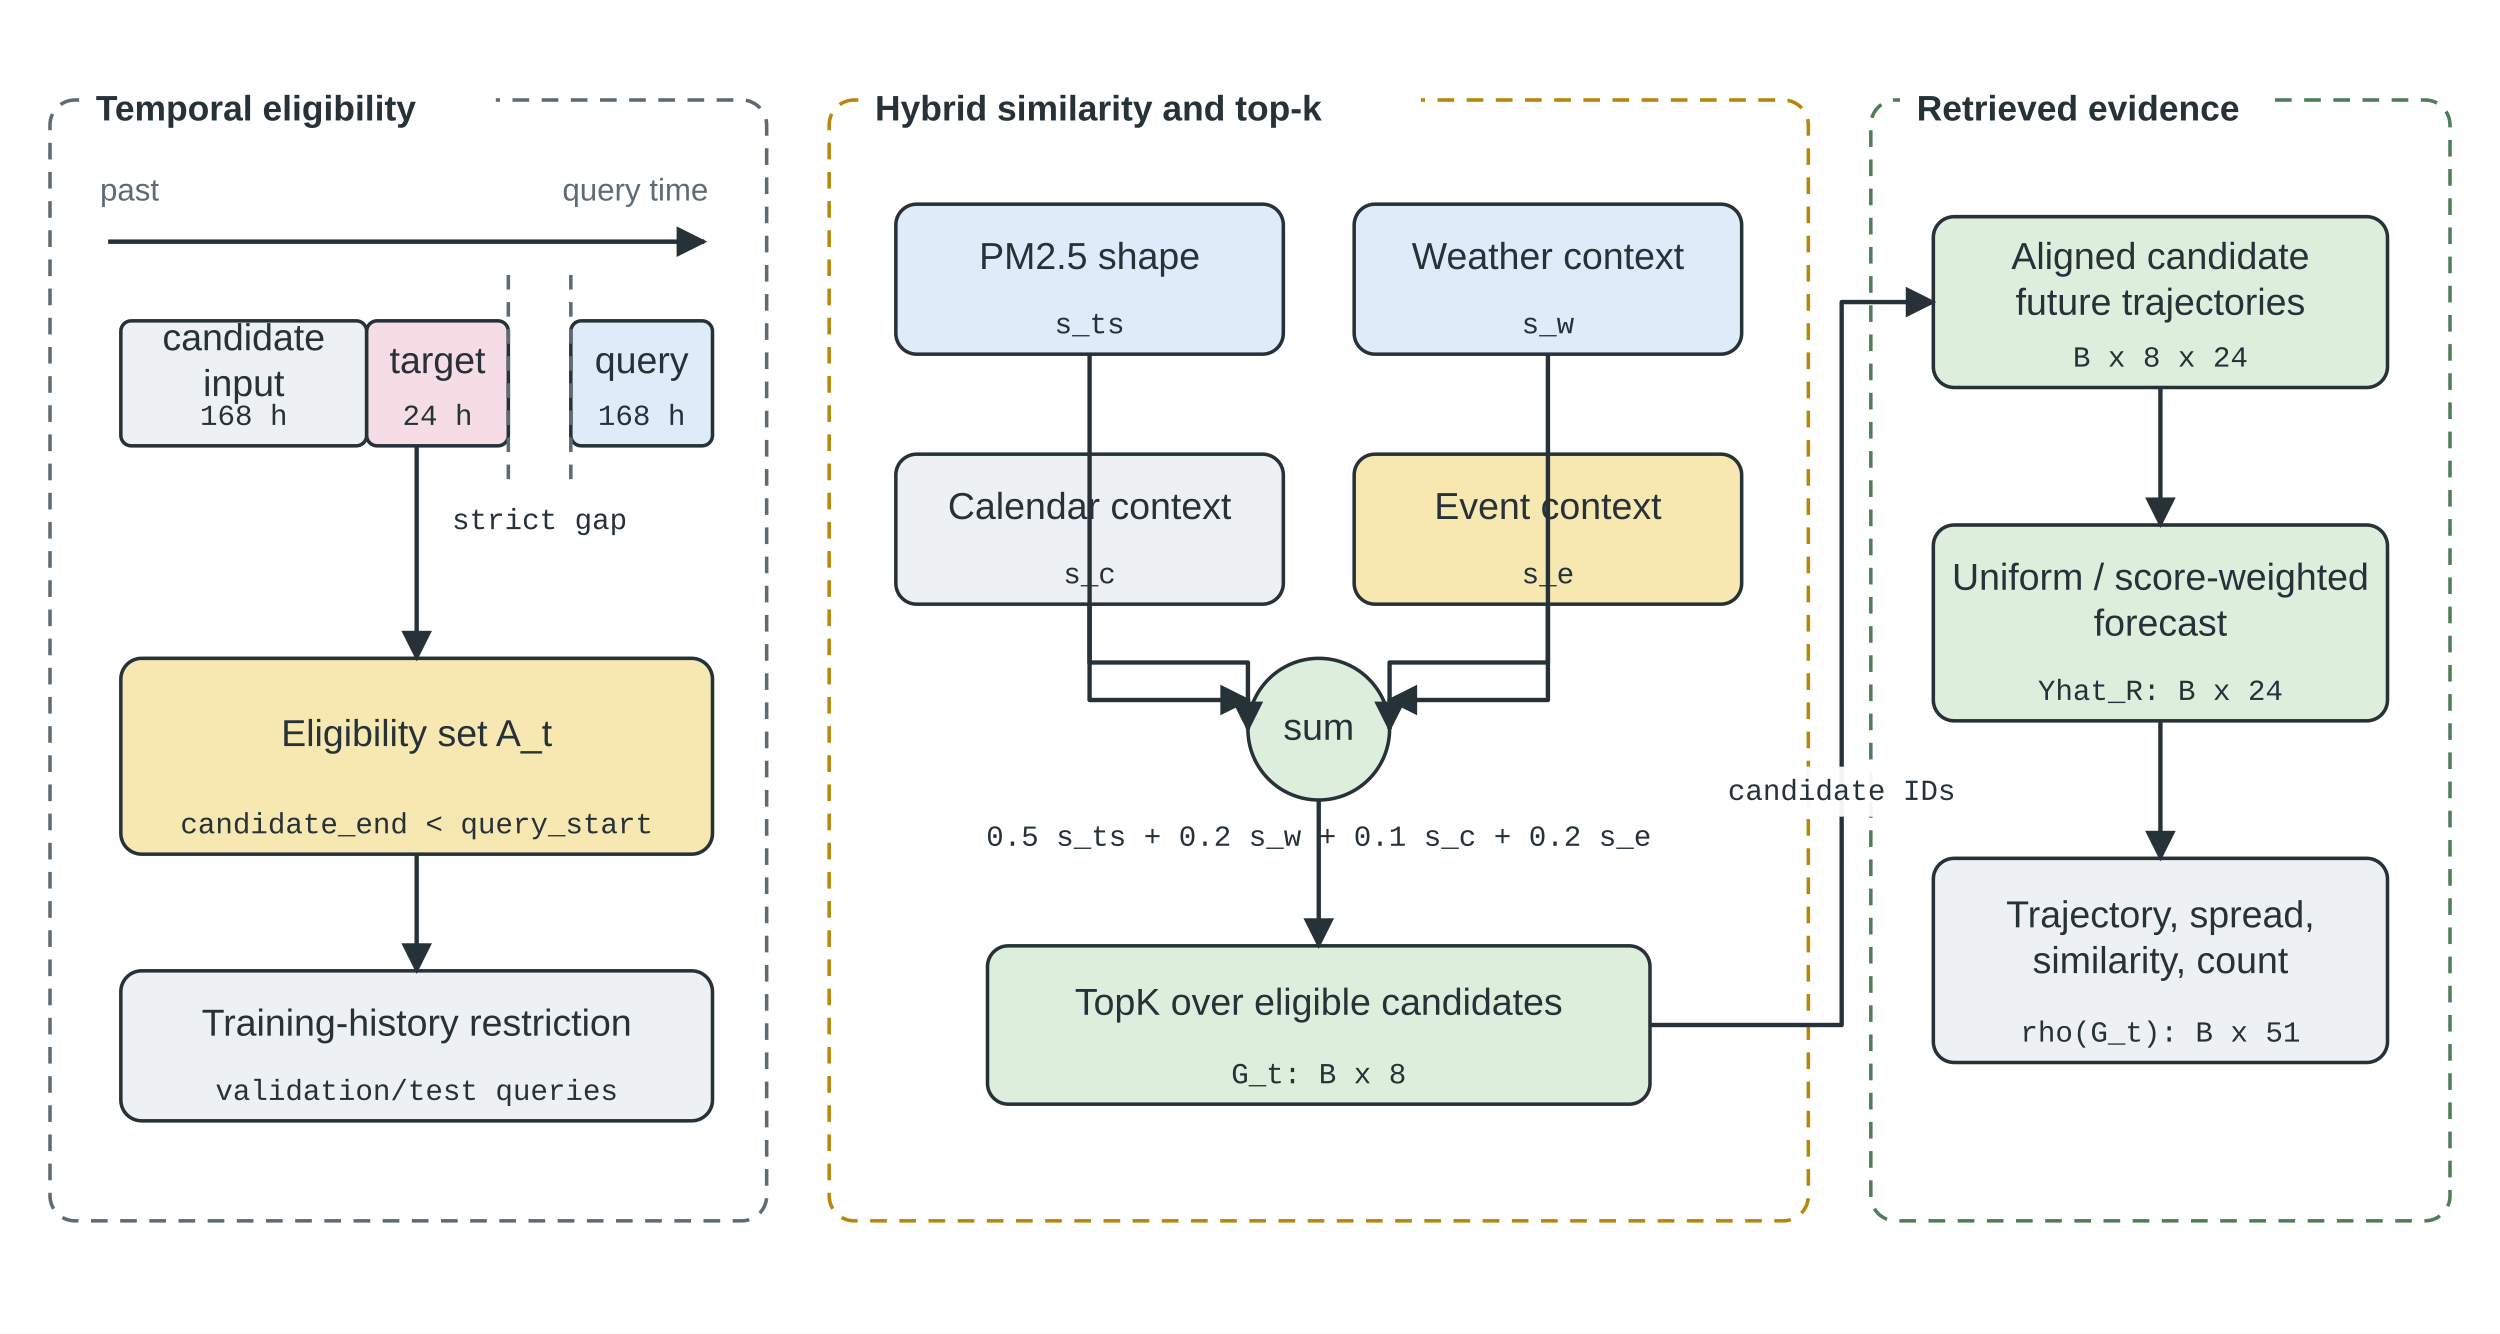
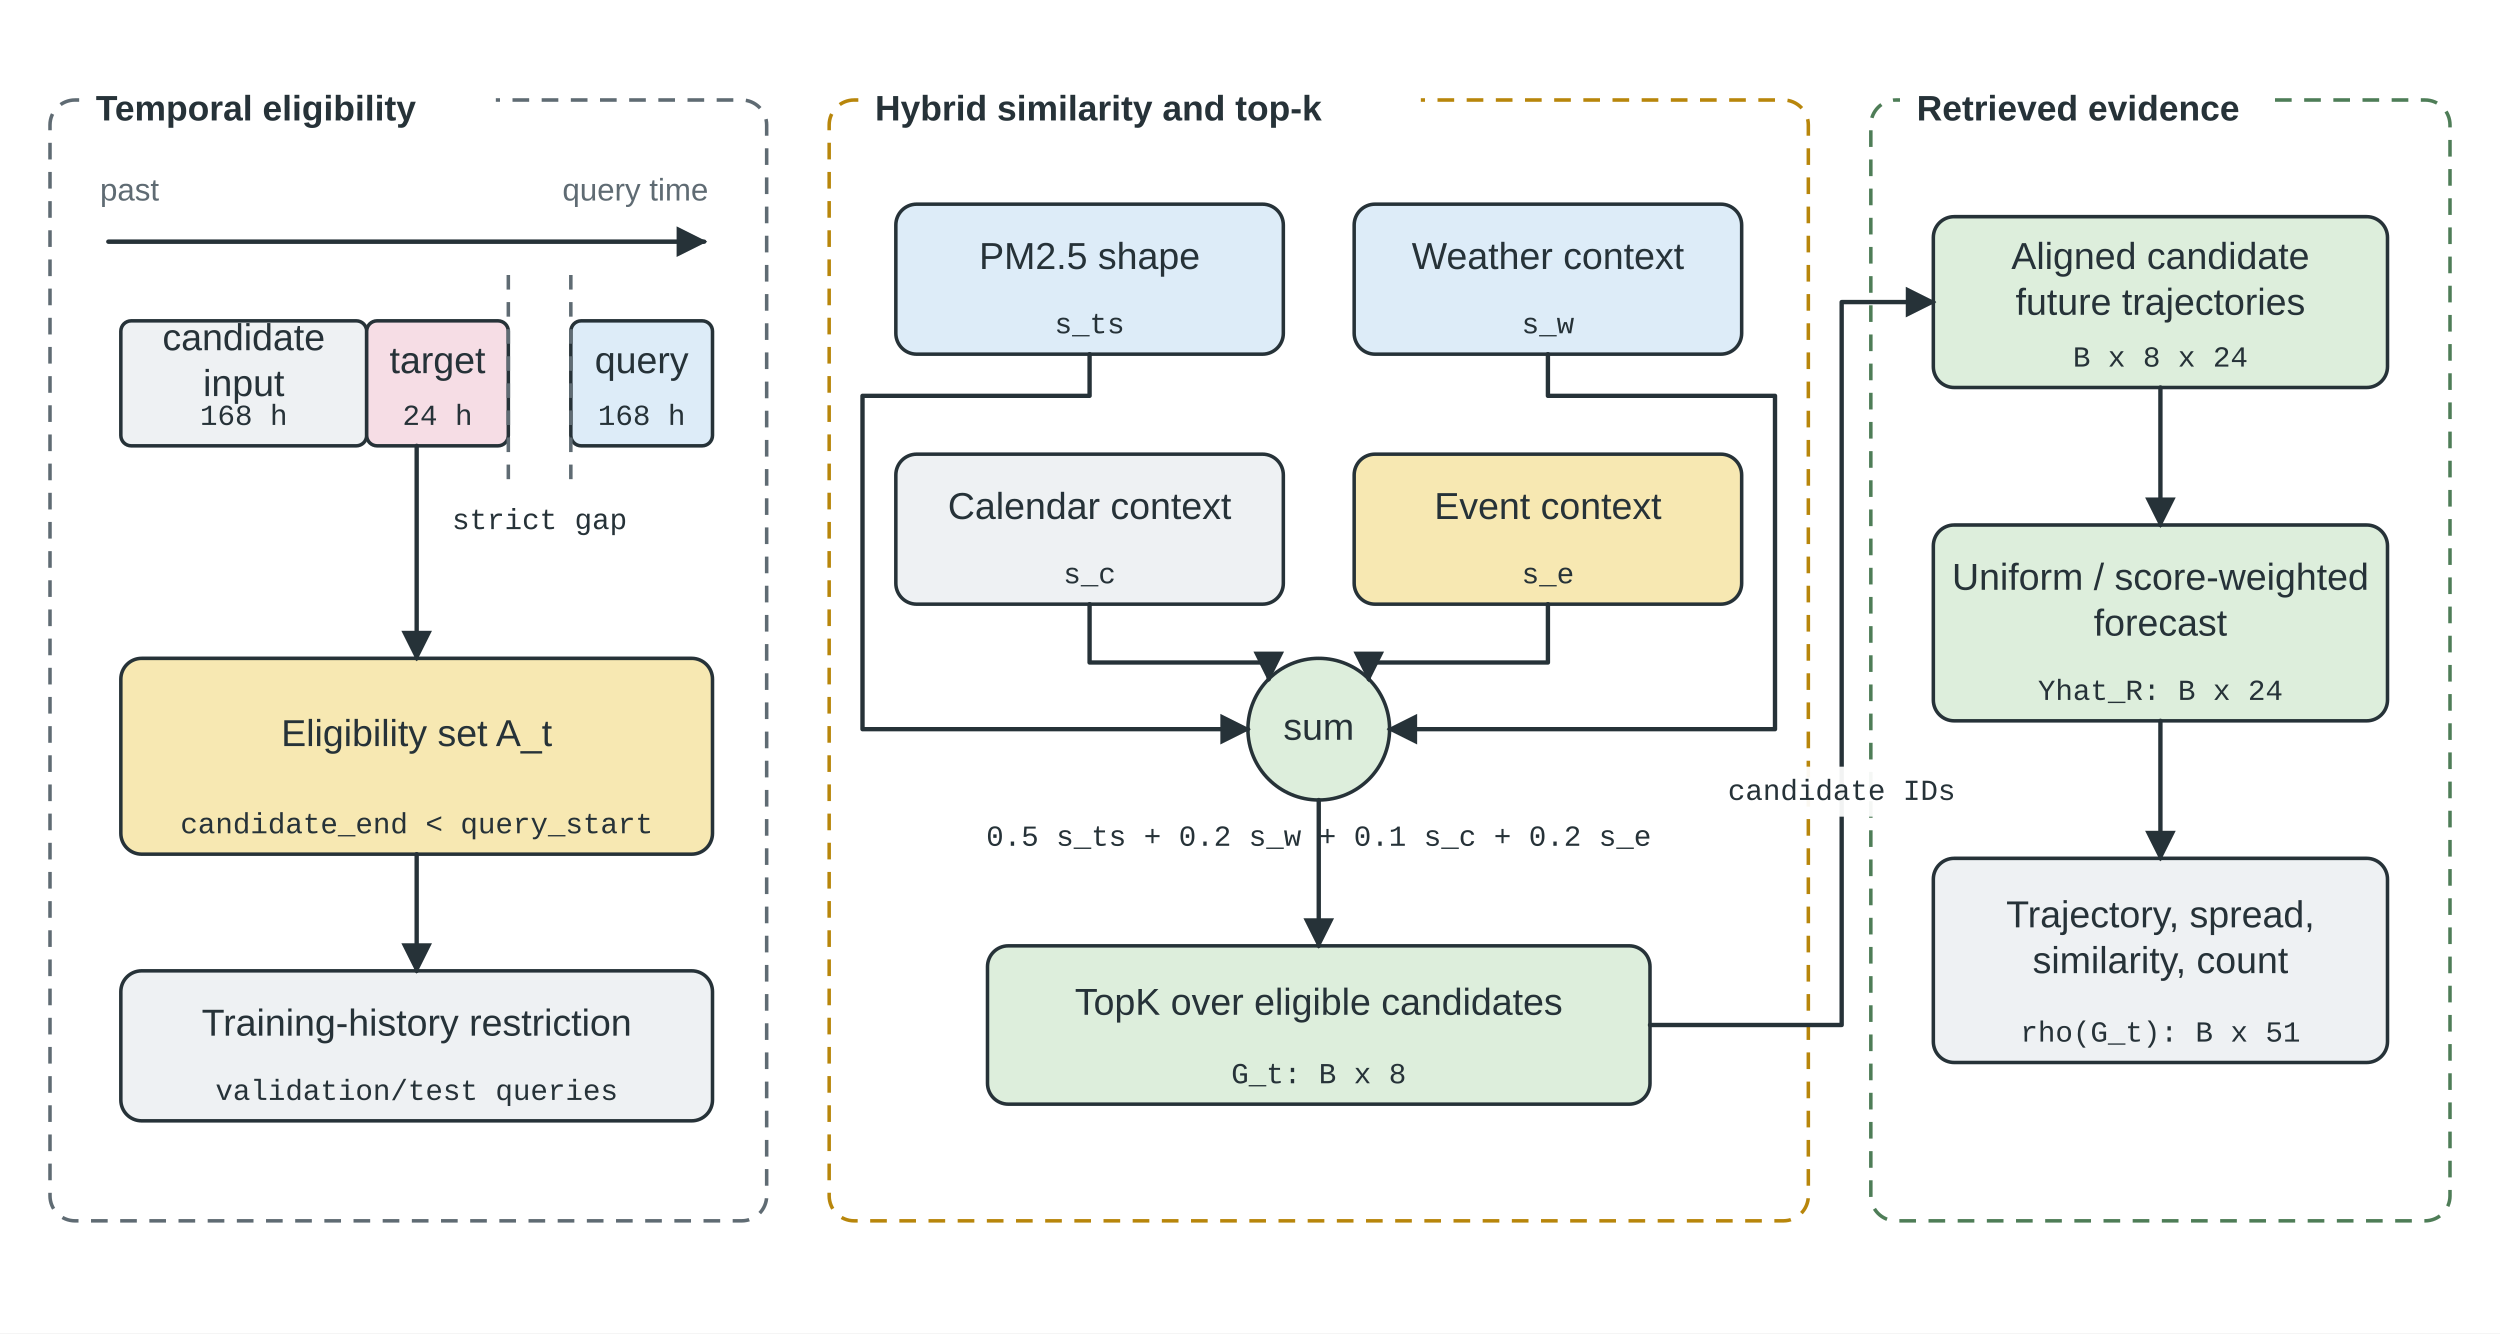
<svg xmlns="http://www.w3.org/2000/svg" width="1200" height="640" viewBox="0 0 1200 640" role="img" aria-label="Leakage-Safe Event-Context Retriever internals">
  <defs>
    <marker id="arrow" viewBox="0 0 10 10" refX="9" refY="5" markerWidth="7" markerHeight="7" orient="auto-start-reverse">
      <path d="M 0 0 L 10 5 L 0 10 z" fill="#263238" />
    </marker>
    <style>
.label{font-family:Arial,Helvetica,sans-serif;font-size:18px;fill:#263238}
.small{font-family:Arial,Helvetica,sans-serif;font-size:15px;fill:#5F6B73}
.mono{font-family:Consolas,'Courier New',monospace;font-size:14px;fill:#263238}
.group{font-family:Arial,Helvetica,sans-serif;font-size:17px;font-weight:700;fill:#263238}
.title{font-family:Arial,Helvetica,sans-serif;font-size:21px;font-weight:700;fill:#263238}
</style>
  </defs>
  <rect x="0" y="0" width="1200" height="640" fill="#FFFFFF" />
  <rect x="24" y="48" width="344" height="538" rx="12" fill="none" stroke="#5F6B73" stroke-width="1.7" stroke-dasharray="8 6" />
  <rect x="38" y="36" width="200" height="24" fill="#FFFFFF" />
  <text x="46" y="53" class="group" text-anchor="start" dominant-baseline="middle">Temporal eligibility</text>
  <text x="48" y="92" class="small" text-anchor="start" dominant-baseline="middle">past</text>
  <text x="340" y="92" class="small" text-anchor="end" dominant-baseline="middle">query time</text>
  <line x1="52" y1="116" x2="338" y2="116" stroke="#263238" stroke-width="1.7" />
-   <polyline points="52,116 338,116" fill="none" stroke="#263238" stroke-width="2.1" stroke-linejoin="round" marker-end="url(#arrow)" />
+   <polyline points="52,116 338,116" fill="none" stroke="#263238" stroke-width="2.1" stroke-linejoin="round" stroke-linecap="round" marker-end="url(#arrow)" />
  <rect x="58" y="154" width="118" height="60" rx="5" fill="#EEF1F3" stroke="#263238" stroke-width="1.7" />
  <text x="117.0" y="163.0" class="label" text-anchor="middle" dominant-baseline="middle">candidate</text>
  <text x="117.0" y="185.0" class="label" text-anchor="middle" dominant-baseline="middle">input</text>
  <text x="117.0" y="200" class="mono" text-anchor="middle" dominant-baseline="middle">168 h</text>
  <rect x="176" y="154" width="68" height="60" rx="5" fill="#F6DDE5" stroke="#263238" stroke-width="1.7" />
  <text x="210.0" y="174.0" class="label" text-anchor="middle" dominant-baseline="middle">target</text>
  <text x="210.0" y="200" class="mono" text-anchor="middle" dominant-baseline="middle">24 h</text>
  <rect x="274" y="154" width="68" height="60" rx="5" fill="#DDECF8" stroke="#263238" stroke-width="1.7" />
  <text x="308.0" y="174.0" class="label" text-anchor="middle" dominant-baseline="middle">query</text>
  <text x="308.0" y="200" class="mono" text-anchor="middle" dominant-baseline="middle">168 h</text>
  <line x1="244" y1="132" x2="244" y2="232" stroke="#5F6B73" stroke-width="1.7" stroke-dasharray="7 6" />
  <line x1="274" y1="132" x2="274" y2="232" stroke="#5F6B73" stroke-width="1.7" stroke-dasharray="7 6" />
  <text x="259" y="250" class="mono" text-anchor="middle" dominant-baseline="middle">strict gap</text>
  <rect x="58" y="316" width="284" height="94" rx="10" fill="#F7E8B2" stroke="#263238" stroke-width="1.7" />
  <text x="200.0" y="353.0" class="label" text-anchor="middle" dominant-baseline="middle">Eligibility set A_t</text>
  <text x="200.0" y="396" class="mono" text-anchor="middle" dominant-baseline="middle">candidate_end &lt; query_start</text>
-   <polyline points="200,214 200,316" fill="none" stroke="#263238" stroke-width="2.1" stroke-linejoin="round" marker-end="url(#arrow)" />
+   <polyline points="200,214 200,316" fill="none" stroke="#263238" stroke-width="2.1" stroke-linejoin="round" stroke-linecap="round" marker-end="url(#arrow)" />
  <rect x="58" y="466" width="284" height="72" rx="10" fill="#EEF1F3" stroke="#263238" stroke-width="1.7" />
  <text x="200.0" y="492.0" class="label" text-anchor="middle" dominant-baseline="middle">Training-history restriction</text>
  <text x="200.0" y="524" class="mono" text-anchor="middle" dominant-baseline="middle">validation/test queries</text>
-   <polyline points="200,410 200,466" fill="none" stroke="#263238" stroke-width="2.1" stroke-linejoin="round" marker-end="url(#arrow)" />
+   <polyline points="200,410 200,466" fill="none" stroke="#263238" stroke-width="2.1" stroke-linejoin="round" stroke-linecap="round" marker-end="url(#arrow)" />
  <rect x="398" y="48" width="470" height="538" rx="12" fill="none" stroke="#B8860B" stroke-width="1.7" stroke-dasharray="8 6" />
  <rect x="412" y="36" width="270" height="24" fill="#FFFFFF" />
  <text x="420" y="53" class="group" text-anchor="start" dominant-baseline="middle">Hybrid similarity and top-k</text>
  <rect x="430" y="98" width="186" height="72" rx="10" fill="#DDECF8" stroke="#263238" stroke-width="1.7" />
  <text x="523.0" y="124.0" class="label" text-anchor="middle" dominant-baseline="middle">PM2.5 shape</text>
  <text x="523.0" y="156" class="mono" text-anchor="middle" dominant-baseline="middle">s_ts</text>
  <rect x="650" y="98" width="186" height="72" rx="10" fill="#DDECF8" stroke="#263238" stroke-width="1.7" />
  <text x="743.0" y="124.0" class="label" text-anchor="middle" dominant-baseline="middle">Weather context</text>
  <text x="743.0" y="156" class="mono" text-anchor="middle" dominant-baseline="middle">s_w</text>
  <rect x="430" y="218" width="186" height="72" rx="10" fill="#EEF1F3" stroke="#263238" stroke-width="1.7" />
  <text x="523.0" y="244.0" class="label" text-anchor="middle" dominant-baseline="middle">Calendar context</text>
  <text x="523.0" y="276" class="mono" text-anchor="middle" dominant-baseline="middle">s_c</text>
  <rect x="650" y="218" width="186" height="72" rx="10" fill="#F7E8B2" stroke="#263238" stroke-width="1.7" />
  <text x="743.0" y="244.0" class="label" text-anchor="middle" dominant-baseline="middle">Event context</text>
  <text x="743.0" y="276" class="mono" text-anchor="middle" dominant-baseline="middle">s_e</text>
  <circle cx="633" cy="350" r="34" fill="#DDEEDC" stroke="#263238" stroke-width="1.7" />
  <text x="633" y="350" class="label" text-anchor="middle" dominant-baseline="middle">sum</text>
-   <polyline points="523,170 523,318 599,318 599,350" fill="none" stroke="#263238" stroke-width="2.1" stroke-linejoin="round" marker-end="url(#arrow)" />
-   <polyline points="743,170 743,318 667,318 667,350" fill="none" stroke="#263238" stroke-width="2.1" stroke-linejoin="round" marker-end="url(#arrow)" />
-   <polyline points="523,290 523,336 599,336" fill="none" stroke="#263238" stroke-width="2.1" stroke-linejoin="round" marker-end="url(#arrow)" />
-   <polyline points="743,290 743,336 667,336" fill="none" stroke="#263238" stroke-width="2.1" stroke-linejoin="round" marker-end="url(#arrow)" />
+   <polyline points="523,170 523,190 414,190 414,350 599,350" fill="none" stroke="#263238" stroke-width="2.1" stroke-linejoin="round" stroke-linecap="round" marker-end="url(#arrow)" />
+   <polyline points="743,170 743,190 852,190 852,350 667,350" fill="none" stroke="#263238" stroke-width="2.1" stroke-linejoin="round" stroke-linecap="round" marker-end="url(#arrow)" />
+   <polyline points="523,290 523,318 609,318 609,326" fill="none" stroke="#263238" stroke-width="2.1" stroke-linejoin="round" stroke-linecap="round" marker-end="url(#arrow)" />
+   <polyline points="743,290 743,318 657,318 657,326" fill="none" stroke="#263238" stroke-width="2.1" stroke-linejoin="round" stroke-linecap="round" marker-end="url(#arrow)" />
  <text x="633" y="402" class="mono" text-anchor="middle" dominant-baseline="middle">0.5 s_ts + 0.2 s_w + 0.1 s_c + 0.2 s_e</text>
  <rect x="474" y="454" width="318" height="76" rx="10" fill="#DDEEDC" stroke="#263238" stroke-width="1.7" />
  <text x="633.0" y="482.0" class="label" text-anchor="middle" dominant-baseline="middle">TopK over eligible candidates</text>
  <text x="633.0" y="516" class="mono" text-anchor="middle" dominant-baseline="middle">G_t: B x 8</text>
-   <polyline points="633,384 633,454" fill="none" stroke="#263238" stroke-width="2.1" stroke-linejoin="round" marker-end="url(#arrow)" />
+   <polyline points="633,384 633,454" fill="none" stroke="#263238" stroke-width="2.1" stroke-linejoin="round" stroke-linecap="round" marker-end="url(#arrow)" />
  <rect x="898" y="48" width="278" height="538" rx="12" fill="none" stroke="#4E7D57" stroke-width="1.7" stroke-dasharray="8 6" />
  <rect x="912" y="36" width="180" height="24" fill="#FFFFFF" />
  <text x="920" y="53" class="group" text-anchor="start" dominant-baseline="middle">Retrieved evidence</text>
  <rect x="928" y="104" width="218" height="82" rx="10" fill="#DDEEDC" stroke="#263238" stroke-width="1.7" />
  <text x="1037.0" y="124.0" class="label" text-anchor="middle" dominant-baseline="middle">Aligned candidate</text>
  <text x="1037.0" y="146.0" class="label" text-anchor="middle" dominant-baseline="middle">future trajectories</text>
  <text x="1037.0" y="172" class="mono" text-anchor="middle" dominant-baseline="middle">B x 8 x 24</text>
  <rect x="928" y="252" width="218" height="94" rx="10" fill="#DDEEDC" stroke="#263238" stroke-width="1.7" />
  <text x="1037.0" y="278.0" class="label" text-anchor="middle" dominant-baseline="middle">Uniform / score-weighted</text>
  <text x="1037.0" y="300.0" class="label" text-anchor="middle" dominant-baseline="middle">forecast</text>
  <text x="1037.0" y="332" class="mono" text-anchor="middle" dominant-baseline="middle">Yhat_R: B x 24</text>
  <rect x="928" y="412" width="218" height="98" rx="10" fill="#EEF1F3" stroke="#263238" stroke-width="1.7" />
  <text x="1037.0" y="440.0" class="label" text-anchor="middle" dominant-baseline="middle">Trajectory, spread,</text>
  <text x="1037.0" y="462.0" class="label" text-anchor="middle" dominant-baseline="middle">similarity, count</text>
  <text x="1037.0" y="496" class="mono" text-anchor="middle" dominant-baseline="middle">rho(G_t): B x 51</text>
-   <polyline points="792,492 884,492 884,145 928,145" fill="none" stroke="#263238" stroke-width="2.1" stroke-linejoin="round" marker-end="url(#arrow)" />
+   <polyline points="792,492 884,492 884,145 928,145" fill="none" stroke="#263238" stroke-width="2.1" stroke-linejoin="round" stroke-linecap="round" marker-end="url(#arrow)" />
  <rect x="828.75" y="368" width="110.5" height="24" fill="#FFFFFF" opacity="0.94" />
  <text x="884" y="380" class="mono" text-anchor="middle" dominant-baseline="middle">candidate IDs</text>
-   <polyline points="1037,186 1037,252" fill="none" stroke="#263238" stroke-width="2.1" stroke-linejoin="round" marker-end="url(#arrow)" />
-   <polyline points="1037,346 1037,412" fill="none" stroke="#263238" stroke-width="2.1" stroke-linejoin="round" marker-end="url(#arrow)" />
+   <polyline points="1037,186 1037,252" fill="none" stroke="#263238" stroke-width="2.1" stroke-linejoin="round" stroke-linecap="round" marker-end="url(#arrow)" />
+   <polyline points="1037,346 1037,412" fill="none" stroke="#263238" stroke-width="2.1" stroke-linejoin="round" stroke-linecap="round" marker-end="url(#arrow)" />
</svg>
